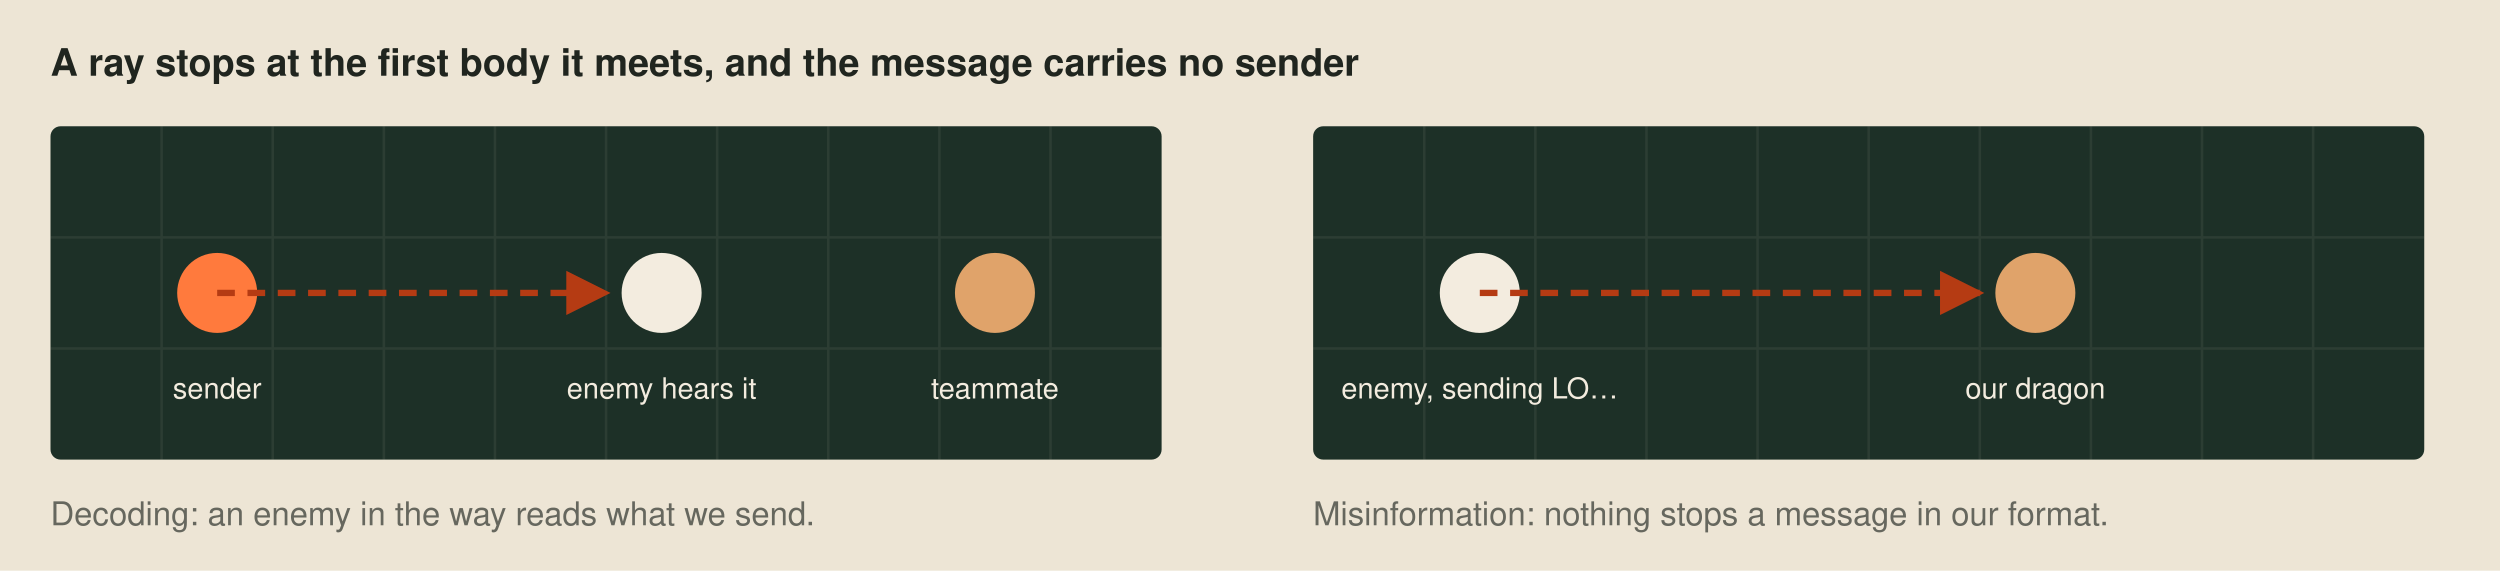
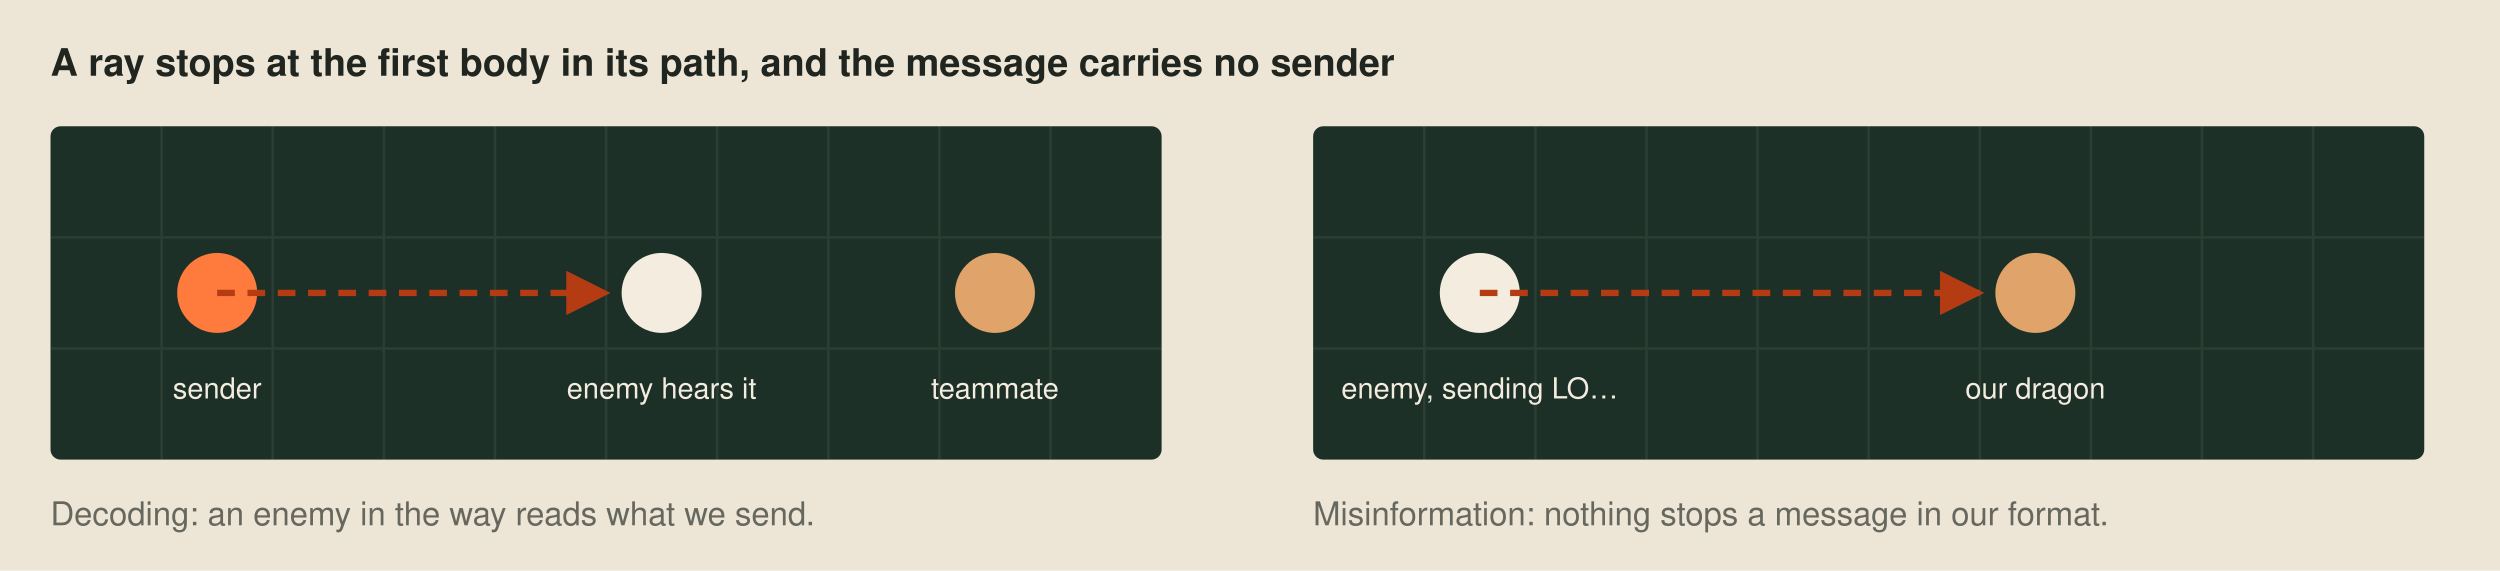
<svg xmlns="http://www.w3.org/2000/svg" viewBox="0 0 990 226" font-family="Helvetica, Arial, sans-serif" role="img" aria-labelledby="t">
  <defs>
    <marker id="a" viewBox="0 0 10 10" refX="9" refY="5" markerWidth="7" markerHeight="7" orient="auto-start-reverse">
      <path d="M0 0L10 5L0 10z" fill="#66675e" />
    </marker>
    <marker id="s" viewBox="0 0 10 10" refX="9" refY="5" markerWidth="7" markerHeight="7" orient="auto-start-reverse">
      <path d="M0 0L10 5L0 10z" fill="#b53b13" />
    </marker>
  </defs>
  <rect width="990" height="226" fill="#ede5d5" />
-   <text x="20" y="30" font-size="15" fill="#20251f" text-anchor="start" font-weight="bold">A ray stops at the first body it meets, and the message carries no sender</text>
+   <text x="20" y="30" font-size="15" fill="#20251f" text-anchor="start" font-weight="bold">A ray stops at the first body in its path, and the message carries no sender</text>
  <rect x="20" y="50" width="440" height="132" fill="#1d3027" rx="4" />
  <path d="M64 50v132M108 50v132M152 50v132M196 50v132M240 50v132M284 50v132M328 50v132M372 50v132M416 50v132M20 94h440M20 138h440" stroke="rgba(243,236,223,.07)" />
  <circle cx="86.0" cy="116.0" r="15.84" fill="#ff7a3d" />
  <text x="86.0" y="157.8" font-size="11.5" fill="#f3ecdf" text-anchor="middle" font-weight="normal">sender</text>
  <circle cx="262.0" cy="116.0" r="15.84" fill="#f3ecdf" />
  <text x="262.0" y="157.8" font-size="11.5" fill="#f3ecdf" text-anchor="middle" font-weight="normal">enemy hears it</text>
  <circle cx="394.0" cy="116.0" r="15.84" fill="#e0a36a" />
  <text x="394.0" y="157.8" font-size="11.5" fill="#f3ecdf" text-anchor="middle" font-weight="normal">teammate</text>
  <path d="M86.0 116.0L240.0 116.0" stroke="#b53b13" stroke-width="2.5" stroke-dasharray="7 5" marker-end="url(#s)" />
  <rect x="520" y="50" width="440" height="132" fill="#1d3027" rx="4" />
  <path d="M564 50v132M608 50v132M652 50v132M696 50v132M740 50v132M784 50v132M828 50v132M872 50v132M916 50v132M520 94h440M520 138h440" stroke="rgba(243,236,223,.07)" />
  <circle cx="586.0" cy="116.0" r="15.84" fill="#f3ecdf" />
  <text x="586.0" y="157.8" font-size="11.5" fill="#f3ecdf" text-anchor="middle" font-weight="normal">enemy, sending LO…</text>
  <circle cx="806.0" cy="116.0" r="15.84" fill="#e0a36a" />
  <text x="806.0" y="157.8" font-size="11.5" fill="#f3ecdf" text-anchor="middle" font-weight="normal">our dragon</text>
  <path d="M586.0 116.0L784.0 116.0" stroke="#b53b13" stroke-width="2.5" stroke-dasharray="7 5" marker-end="url(#s)" />
  <text x="20" y="208" font-size="13" fill="#66675e" text-anchor="start" font-weight="normal">Decoding: an enemy in the way reads what we send.</text>
  <text x="520" y="208" font-size="13" fill="#66675e" text-anchor="start" font-weight="normal">Misinformation: nothing stops a message in our format.</text>
</svg>
